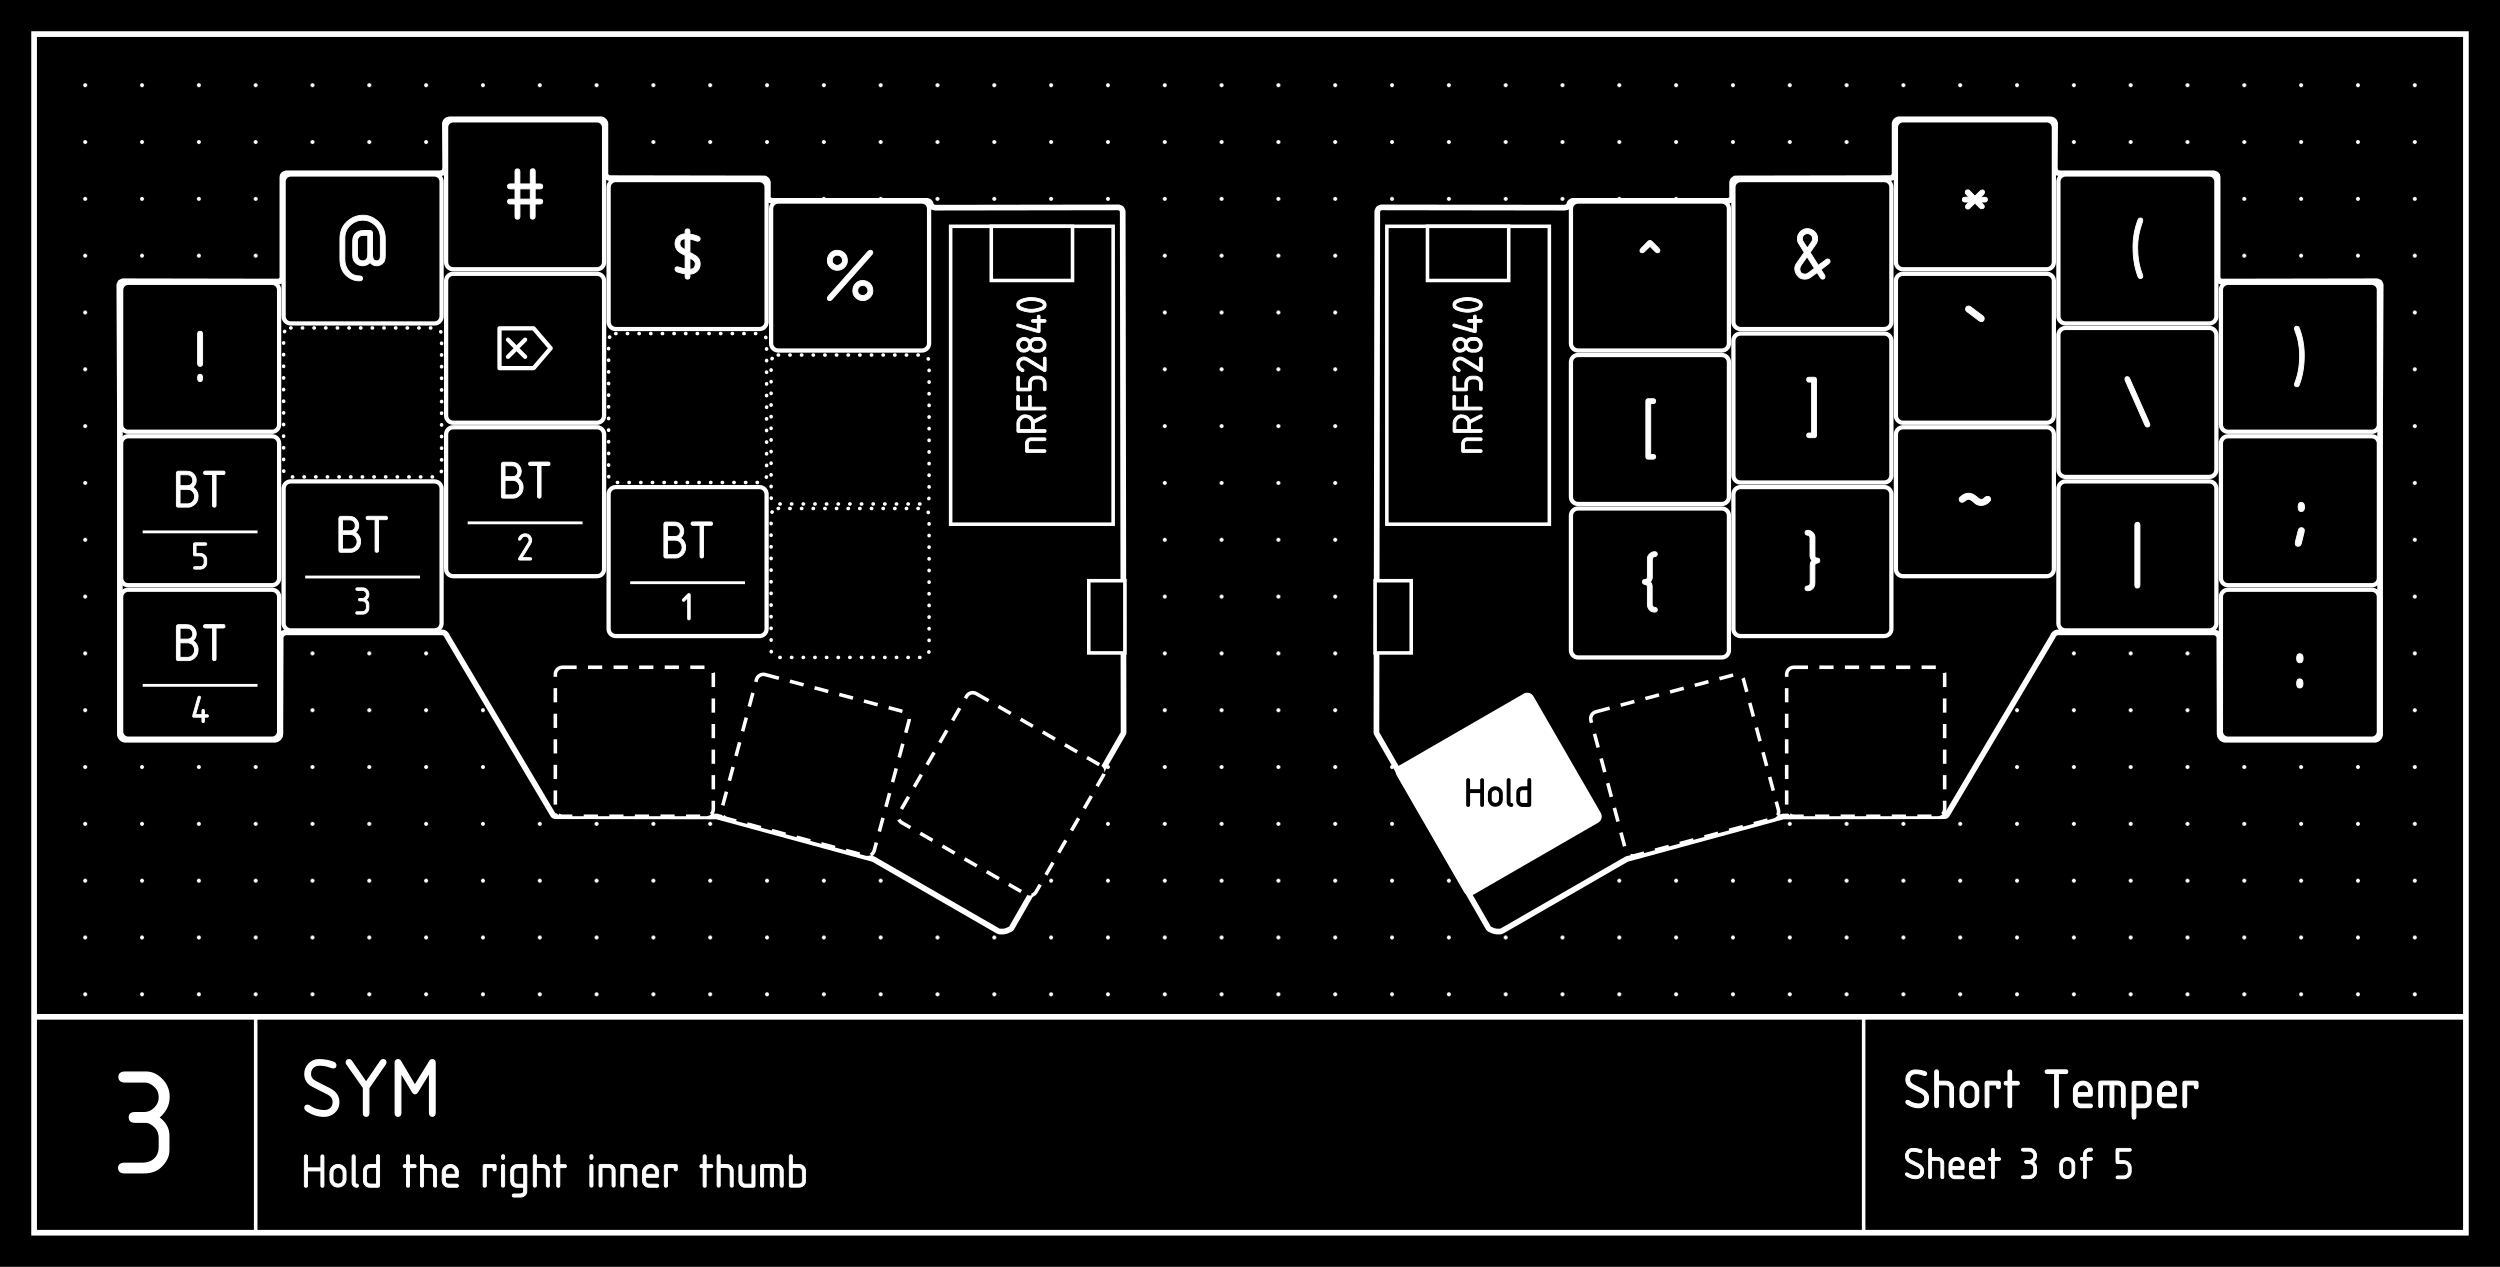
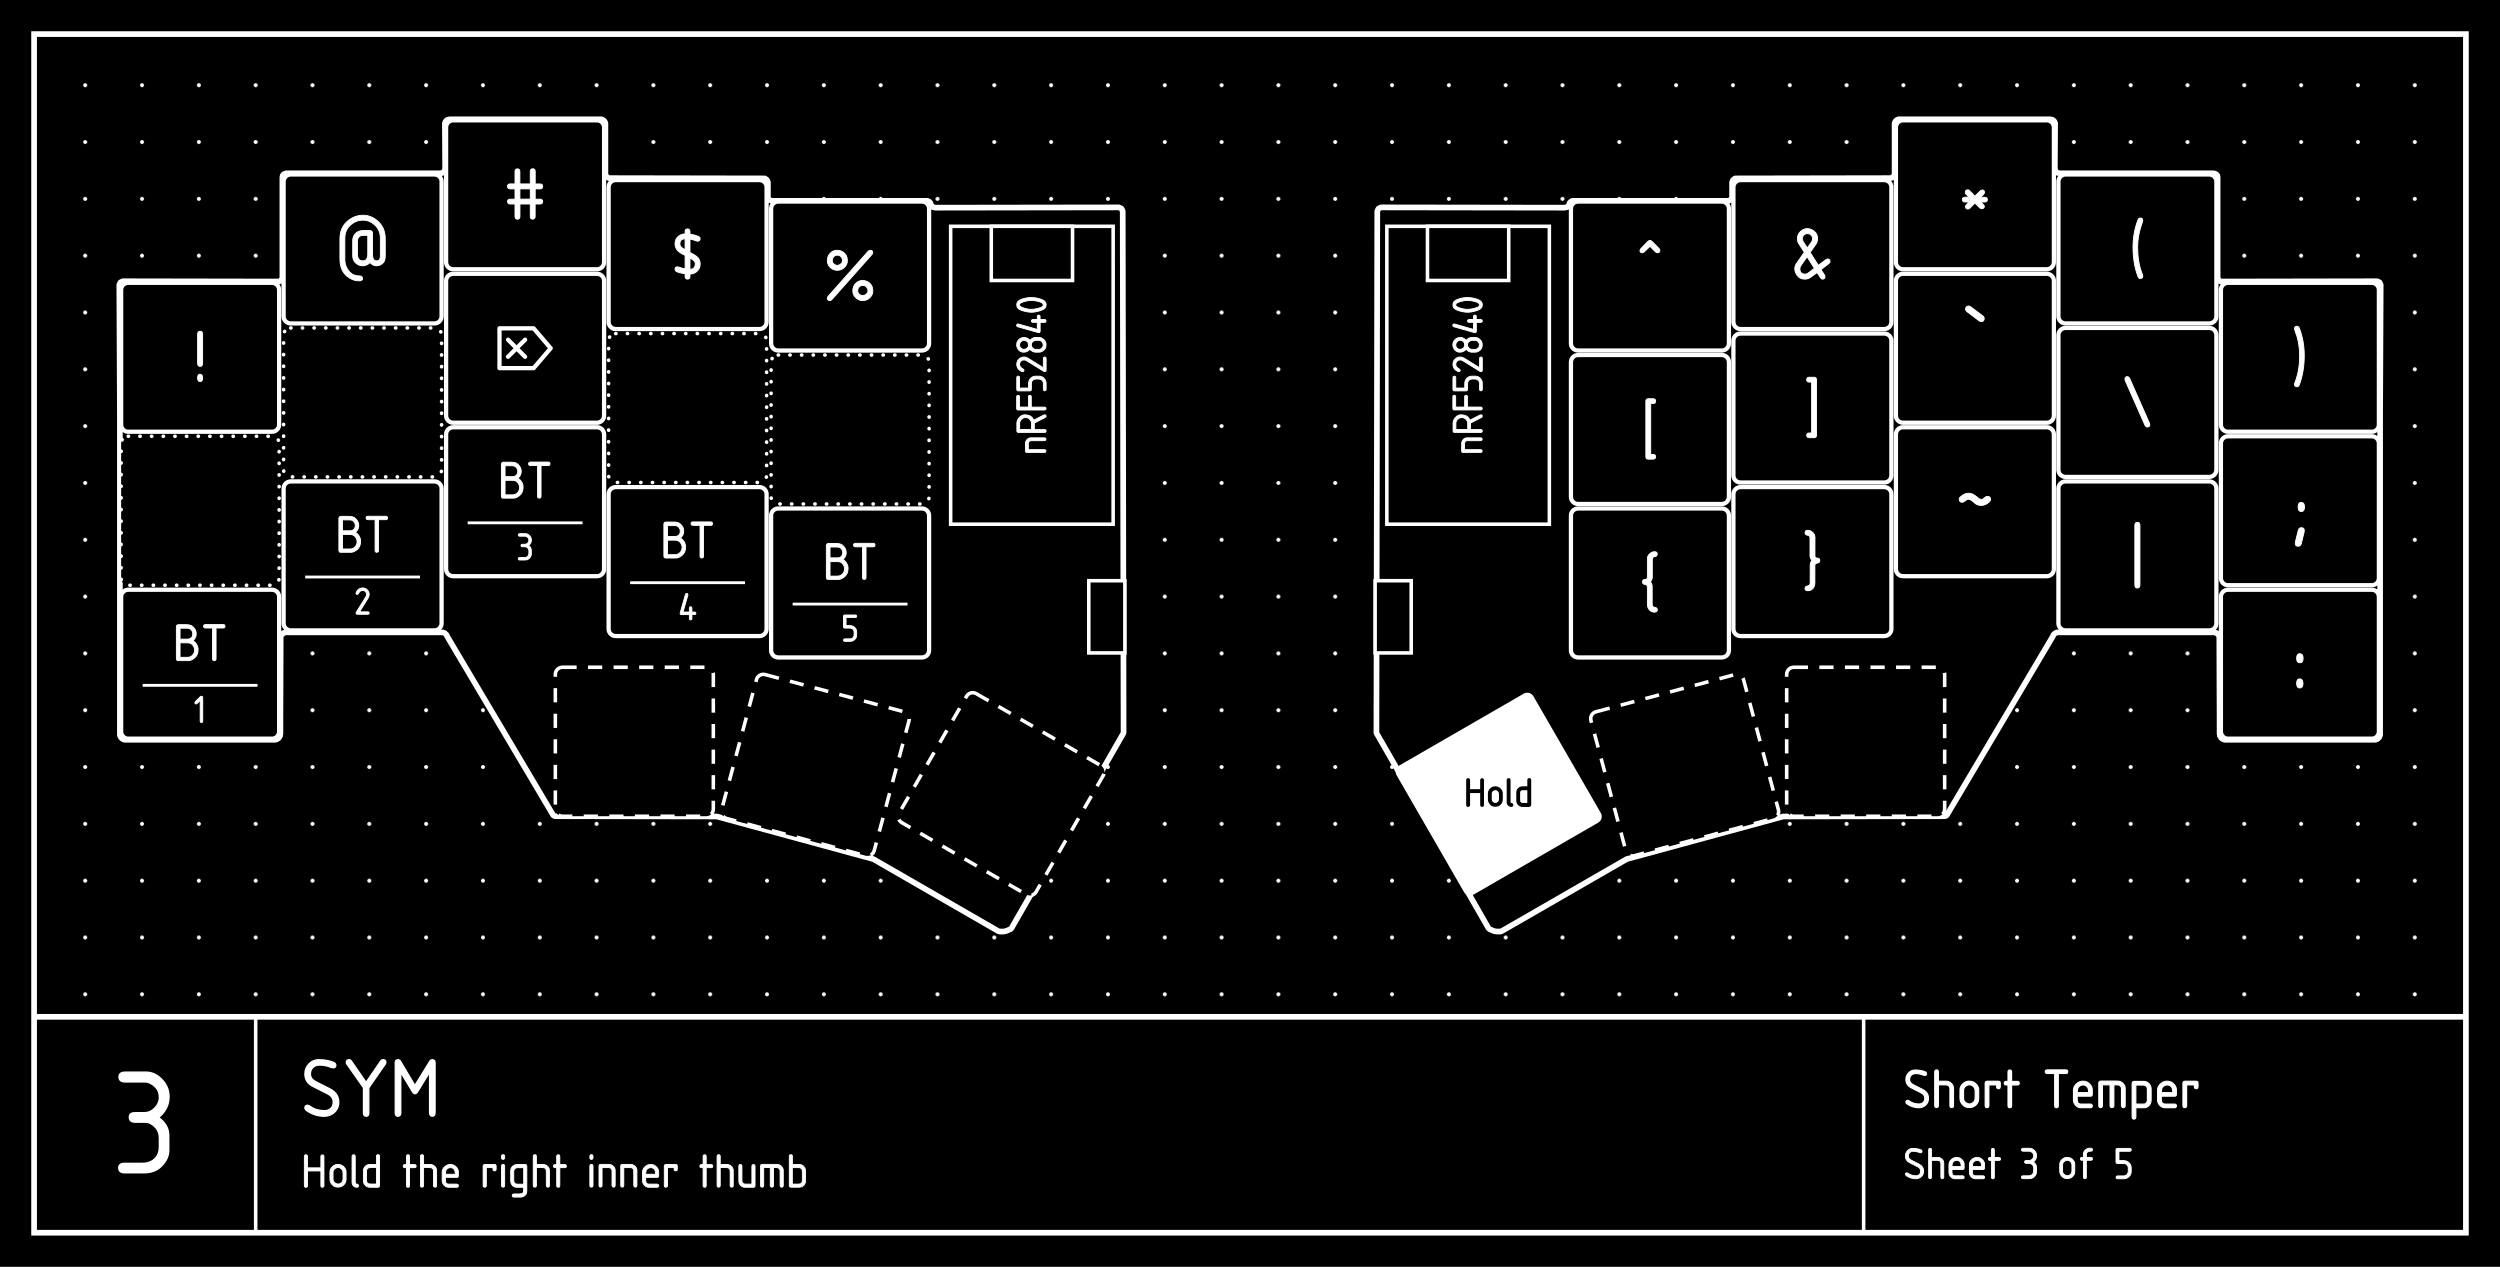
<svg xmlns="http://www.w3.org/2000/svg" viewBox="0 0 880 445.92" width="880" role="img">
  <defs>
    <pattern id="grid" width="20" height="20" patternUnits="userSpaceOnUse">
      <circle cx="10" cy="10" r="0.7" fill="#ffffff" />
    </pattern>
    <pattern id="hatch" width="7" height="7" patternUnits="userSpaceOnUse" patternTransform="rotate(45)">
      <rect width="2" height="7" fill="#ffffff" />
    </pattern>
    <path id="g0" d="M130 988Q130 1063 203 1063Q203 1063 588 1063Q709 1063 807 966Q881 893 881 774Q881 774 881 103Q881 7 811 7Q735 7 735 105Q735 105 735 762Q735 835 696 870Q649 914 593 914Q593 914 271 914V92Q271 8 201 8Q130 8 130 91Q130 91 130 988Z" />
    <path id="g1" d="M297 751Q297 751 624 751Q728 751 832 850Q913 927 913 1067Q913 1173 825 1264Q732 1361 623 1361H297ZM228 1504H623Q806 1504 956 1340Q1055 1232 1055 1093Q1055 959 1005 841Q950 712 778 640L1039 127Q1054 96 1054 76Q1054 0 980 0Q941 0 913 57L633 604H294V79Q294 0 221 0Q150 0 150 80V1427Q150 1504 228 1504Z" />
    <path id="g2" d="M298 763V86Q298 4 223 4Q150 4 150 87Q150 87 150 1445Q150 1515 228 1515Q228 1515 824 1515Q903 1515 903.0 1443.0Q903 1371 825 1371H299V909H825Q903 909 903.0 836.0Q903 763 824 763Z" />
    <path id="g3" d="M130 1434Q130 1510 217 1510Q217 1510 805 1510Q888 1510 888.0 1438.0Q888 1366 809 1366H277V903H499Q692 903 809 759Q887 663 887 529V368Q887 208 778 107Q663 0 524 0H212Q135 0 135 70Q135 141 219 141H497Q623 141 690 227Q740 291 740 378V529Q740 619 681 685Q615 759 479 759H203Q130 759 130 844Z" />
    <path id="g4" d="M178 1139Q100 1139 100 1209Q100 1231 118 1267Q181 1391 263 1444Q365 1510 478 1510Q668 1510 776 1365Q855 1259 855 1137Q855 1030 789 923L304 140H778Q853 140 853 65Q853 0 771 0H190Q101 0 101 64Q101 92 114 113L652 980Q707 1069 707 1137Q707 1223 652 1287Q585 1365 473 1365Q334 1365 248 1201Q215 1139 178 1139Z" />
    <path id="g5" d="M525 760Q436 760 368 696Q294 626 294 536V354Q294 280 381 198Q433 149 526 149Q607 149 687 214Q758 272 758 378V527Q758 612 686 694Q628 760 525 760ZM368 1307Q295 1231 295 1146Q295 1066 346 992Q404 908 523 908Q638 908 700 978Q761 1050 761 1139Q761 1231 682 1303Q612 1366 521 1366Q425 1366 368 1307ZM301 835Q150 952 150 1160Q150 1326 285 1428Q400 1515 530 1515Q638 1515 716 1467Q904 1351 904 1139Q904 941 753 832Q906 710 906 533V362Q906 217 777 96Q679 4 533 4Q367 4 281 89Q150 218 150 356V541Q150 704 301 835Z" />
    <path id="g6" d="M402 1459Q418 1515 476 1515Q545 1515 545 1446Q545 1429 538 1406L265 454H630V672Q630 756 703 756Q774 756 774 666V453Q774 453 928 453Q1001 453 1001 374Q1001 310 925 310H774V84Q774 3 700 3Q630 3 630 81V307H171Q100 307 100 374Q100 396 114 446Q114 446 402 1459Z" />
    <path id="g7" d="M477 1366Q409 1366 379 1306Q301 1152 265 953Q248 860 248 764Q248 694 257 625Q286 399 356 241Q398 146 476 146Q551 146 596 232Q662 359 695 581Q709 676 709.0 765.0Q709 854 695 937Q659 1148 577 1308Q547 1366 477 1366ZM482 1510Q619 1510 691 1404Q802 1241 845 945Q858 856 858 765Q858 669 844 574Q801 280 695 114Q622 0 479 0Q338 0 263 118Q171 262 116 569Q100 658 100 751Q100 848 117 946Q170 1251 255 1387Q331 1510 482 1510Z" />
    <path id="g8" d="M221 228Q300 228 300 113Q300 7 225.0 7.0Q150 7 150.0 117.5Q150 228 221 228ZM150 558V1427Q150 1519 225.0 1519.0Q300 1519 300 1426V558Q300 463 225.0 463.0Q150 463 150 558Z" />
    <path id="g9" d="M985 1145Q985 1145 852 1145Q675 1145 675 954Q675 954 675 588Q675 380 835 380Q985 380 985 582Q985 582 985 1145ZM718 -220Q536 -220 368 -85Q150 90 150 440Q150 440 150 1044Q150 1392 402 1591Q602 1749 846 1749Q1073 1749 1268 1587Q1510 1386 1510 1039Q1510 1039 1510 538Q1510 393 1456 332Q1368 232 1249 232Q1142 232 1052 328Q957 232 826 232Q754 232 680 274Q533 358 533 547V975Q533 1120 621.5 1206.0Q710 1292 869 1292H1038Q1128 1292 1128 1206V569Q1128 380 1247 380Q1363 380 1363 522V1071Q1363 1306 1188 1464Q1035 1602 844 1602Q638 1602 478 1466Q297 1312 297 1061V426Q297 194 453 35Q559 -73 742 -73Q828 -73 828 -152Q828 -220 718 -220Z" />
    <path id="g10" d="M783 607V914H472V607ZM325 1437Q325 1515 398.0 1515.0Q471 1515 471 1434V1063H783V1440Q783 1518 861 1518Q931 1518 931 1436V1062H1082Q1156 1062 1156 989Q1156 914 1081 914H931V605H1078Q1155 605 1155 534Q1155 460 1081 460H929V89Q929 6 851 6Q783 6 783 90V460H473V89Q473 4 398 4Q325 4 325 90V460H181Q101 460 101 537Q101 604 182 604H325V914H184Q100 914 100 991Q100 1064 185 1064H325Z" />
    <path id="g11" d="M707 462Q707 561 548 628V297Q707 297 707 462ZM402 884Q402 884 402 1209Q245 1209 245 1054Q245 957 402 884ZM100 1063Q100 1184 175 1260Q270 1357 402 1357V1431Q402 1507 476 1507Q548 1507 548 1421V1349Q680 1332 795 1284Q853 1260 853 1210Q853 1152 788 1138Q769 1134 732 1149Q610 1198 548 1198V798Q616 768 718 702Q854 614 854 452Q854 332 775 250Q680 151 548 151V81Q548 0 476 0Q402 0 402 80V162Q202 190 135 233Q100 255 100 298Q100 369 172 369Q191 369 222 358Q326 321 402 309V715Q238 787 175 860Q100 947 100 1063Z" />
    <path id="g12" d="M1280 402Q1239 456 1159 456Q1094 456 1045 398Q1011 358 1011 297Q1011 232 1058 192Q1107 150 1162 150Q1218 150 1279 203Q1318 237 1318 302Q1318 352 1280 402ZM1393 499Q1464 420 1464 289Q1464 174 1375 88Q1284 0 1161 0Q1062 0 978 65Q864 153 864 291Q864 442 967 531Q1050 603 1155 603Q1299 603 1393 499ZM1321 1477Q1352 1510 1388 1510Q1462 1510 1462 1432Q1462 1412 1432 1378L235 31Q208 0 171 0Q100 0 100 75Q100 103 126 132ZM516 1309Q475 1363 395 1363Q330 1363 281 1305Q247 1265 247 1204Q247 1139 294 1099Q343 1057 398 1057Q454 1057 515 1110Q554 1144 554 1209Q554 1259 516 1309ZM629 1406Q700 1327 700 1196Q700 1079 611 995Q520 909 397 909Q298 909 214 972Q100 1057 100 1198Q100 1349 203 1438Q286 1510 391 1510Q535 1510 629 1406Z" />
    <path id="g13" d="M557 1471Q557 1471 402 1629L244 1476Q202 1435 173 1435Q100 1435 100 1500Q100 1531 134 1566L332 1770Q368 1807 402 1807Q430 1807 467 1770L662 1574Q698 1538 698 1502Q698 1435 622 1435Q591 1435 557 1471Z" />
    <path id="g14" d="M689 324Q547 547 469 670L290 415Q253 361 253 305Q253 150 415 150Q461 150 516 192ZM475 934 607 1122Q636 1163 636 1219Q636 1272 589 1320Q544 1366 481 1366Q415 1366 371 1320Q325 1272 325 1217Q325 1169 357 1118ZM475 1515Q606 1515 705 1416Q783 1338 783 1224Q783 1120 745 1064L561 801L806 414L1037 585Q1063 604 1086 604Q1158 604 1158 527Q1158 494 1114 460L887 286L994 119Q1007 97 1007 73Q1007 0 934 0Q898 0 876 35L770 197L574 54Q503 0 401 0Q281 0 213 67Q100 178 100 318Q100 403 168 493L385 804L209 1082Q180 1129 180 1222Q180 1357 295 1450Q375 1515 475 1515Z" />
    <path id="g15" d="M648 661Q648 661 774 661Q850 661 850 593Q850 521 770 521Q770 521 650 521L732 438Q758 412 758 389Q758 319 673 319Q647 319 616 350L476 489L315 328Q295 309 268 309Q194 309 194 382Q194 410 214 432L299 521H175Q100 521 100 594Q100 664 180 664H300L203 762Q186 779 186 806Q186 886 264 886Q291 886 310 866L476 695L625 844Q663 882 698 882Q763 882 763 804Q763 776 723 736Z" />
    <path id="g16" d="M282 1618Q301 1666 356 1666Q421 1666 421 1594Q421 1569 405 1526Q268 1155 268 788Q268 339 404 -9Q422 -55 422 -85Q422 -149 342 -149Q301 -149 278 -89Q130 301 130 791Q130 1231 282 1618Z" />
    <path id="g17" d="M240 1620Q392 1233 392 793Q392 303 244 -87Q221 -147 180 -147Q100 -147 100 -83Q100 -53 118 -7Q254 341 254 790Q254 1181 117 1528Q100 1571 100 1596Q100 1668 166 1668Q221 1668 240 1620Z" />
-     <path id="g18" d="M1062 460Q1062 240 922.5 120.0Q783 0 659 0H220Q150 0 150 91V1416Q150 1510 243 1510H555Q745 1510 832 1434Q984 1301 984 1132Q984 948 844 838Q937 784 999.5 683.0Q1062 582 1062 460ZM304 748V139H616Q752 139 834.0 233.0Q916 327 916 441Q916 555 839 652Q763 748 619 748ZM304 1361V904H609Q724 904 781.5 966.5Q839 1029 839 1122Q839 1216 778.0 1288.5Q717 1361 605 1361Z" />
-     <path id="g19" d="M100 1446Q100 1515 188 1515H929Q1001 1515 1001 1443Q1001 1370 931 1370H624V79Q624 0 551 0Q478 0 478 77V1370H186Q100 1370 100 1446Z" />
-     <path id="g20" d="M150 1584Q150 1661 224 1661Q224 1661 367 1661Q444 1661 444 1589Q444 1515 369 1515H296V-12H368Q444 -12 444 -80Q444 -153 363 -153H220Q150 -153 150 -80Q150 -80 150 1584Z" />
-     <path id="g21" d="M394 1584Q394 1584 394 -80Q394 -153 324 -153H181Q100 -153 100 -80Q100 -12 176 -12H248V1515H175Q100 1515 100 1589Q100 1661 177 1661H320Q394 1661 394 1584Z" />
-     <path id="g22" d="M229 1727Q229 1727 510 1516Q546 1490 546 1453Q546 1378 478 1378Q452 1378 423 1398Q423 1398 138 1613Q100 1641 100 1673Q100 1752 176 1752Q197 1752 229 1727Z" />
-     <path id="g23" d="M846 67Q846 0 768 0Q724 0 697 62L110 1391Q100 1416 100 1442Q100 1510 172 1510Q218 1510 246 1447L828 130Q846 89 846 67Z" />
-     <path id="g24" d="M222 263Q239 330 292 330Q367 330 367 265Q367 241 361 217L296 -46Q278 -116 222 -116Q150 -116 150 -48Q150 -26 160 15ZM219 827Q219 937 290 937Q372 937 372 825Q372 719 294 719Q219 719 219 827Z" />
-     <path id="g25" d="M197 1515Q197 1515 510 1515Q646 1515 754 1398Q854 1290 854 1145Q854 963 698 834Q850 724 850 563Q850 563 850 343Q850 214 739 103Q641 5 483 5Q483 5 185 5Q100 5 100 79Q100 146 190 146Q190 146 454 146Q575 146 645 218Q710 285 710 393V523Q710 625 650 688Q577 765 494 765H342Q259 765 259 840Q259 906 343 906H478Q572 906 639 974Q710 1046 710 1138Q710 1232 653 1290Q575 1369 493 1369H197Q104 1369 104 1444Q104 1515 197 1515Z" />
-     <path id="g26" d="M354 1478Q388 1510 425 1510Q500 1510 500 1427V90Q500 5 428 5Q354 5 354 91Q354 91 354 1270L180 1096Q153 1069 126 1069Q50 1069 50 1136Q50 1170 79 1199Z" />
+     <path id="g18" d="M150 1584Q150 1661 224 1661Q224 1661 367 1661Q444 1661 444 1589Q444 1515 369 1515H296V-12H368Q444 -12 444 -80Q444 -153 363 -153H220Q150 -153 150 -80Q150 -80 150 1584Z" />
+     <path id="g19" d="M394 1584Q394 1584 394 -80Q394 -153 324 -153H181Q100 -153 100 -80Q100 -12 176 -12H248V1515H175Q100 1515 100 1589Q100 1661 177 1661H320Q394 1661 394 1584Z" />
+     <path id="g20" d="M229 1727Q229 1727 510 1516Q546 1490 546 1453Q546 1378 478 1378Q452 1378 423 1398Q423 1398 138 1613Q100 1641 100 1673Q100 1752 176 1752Q197 1752 229 1727Z" />
+     <path id="g21" d="M846 67Q846 0 768 0Q724 0 697 62L110 1391Q100 1416 100 1442Q100 1510 172 1510Q218 1510 246 1447L828 130Q846 89 846 67Z" />
+     <path id="g22" d="M222 263Q239 330 292 330Q367 330 367 265Q367 241 361 217L296 -46Q278 -116 222 -116Q150 -116 150 -48Q150 -26 160 15ZM219 827Q219 937 290 937Q372 937 372 825Q372 719 294 719Q219 719 219 827Z" />
+     <path id="g23" d="M1062 460Q1062 240 922.5 120.0Q783 0 659 0H220Q150 0 150 91V1416Q150 1510 243 1510H555Q745 1510 832 1434Q984 1301 984 1132Q984 948 844 838Q937 784 999.5 683.0Q1062 582 1062 460ZM304 748V139H616Q752 139 834.0 233.0Q916 327 916 441Q916 555 839 652Q763 748 619 748ZM304 1361V904H609Q724 904 781.5 966.5Q839 1029 839 1122Q839 1216 778.0 1288.5Q717 1361 605 1361Z" />
+     <path id="g24" d="M100 1446Q100 1515 188 1515H929Q1001 1515 1001 1443Q1001 1370 931 1370H624V79Q624 0 551 0Q478 0 478 77V1370H186Q100 1370 100 1446Z" />
+     <path id="g25" d="M354 1478Q388 1510 425 1510Q500 1510 500 1427V90Q500 5 428 5Q354 5 354 91Q354 91 354 1270L180 1096Q153 1069 126 1069Q50 1069 50 1136Q50 1170 79 1199Z" />
+     <path id="g26" d="M197 1515Q197 1515 510 1515Q646 1515 754 1398Q854 1290 854 1145Q854 963 698 834Q850 724 850 563Q850 563 850 343Q850 214 739 103Q641 5 483 5Q483 5 185 5Q100 5 100 79Q100 146 190 146Q190 146 454 146Q575 146 645 218Q710 285 710 393V523Q710 625 650 688Q577 765 494 765H342Q259 765 259 840Q259 906 343 906H478Q572 906 639 974Q710 1046 710 1138Q710 1232 653 1290Q575 1369 493 1369H197Q104 1369 104 1444Q104 1515 197 1515Z" />
    <path id="g27" d="M542 1606Q542 1538 472 1529Q394 1518 394 1445V914Q394 842 335 767Q390 716 390 626Q390 626 390 98Q390 14 471 4Q544 -5 544 -71Q544 -138 461 -138Q365 -138 304 -68Q247 -3 247 100Q247 100 247 619Q247 684 166 695Q100 704 100 768Q100 840 169 840Q247 840 247 912V1469Q247 1550 317 1614Q384 1675 463.0 1675.0Q542 1675 542 1606Z" />
    <path id="g28" d="M181 1675Q261 1675 328 1614Q398 1550 398 1469V912Q398 840 476 840Q544 840 544 768Q544 704 478 695Q396 684 396 619V100Q396 -3 340 -68Q280 -138 184 -138Q100 -138 100 -71Q100 -5 173 4Q255 14 255 98V626Q255 716 309 767Q250 842 250 914V1445Q250 1519 172 1529Q102 1538 102 1606Q102 1675 181 1675Z" />
    <path id="g29" d="M702 826Q736 865 785 865Q854 865 854 790Q854 765 817 730Q732 649 625 649Q533 649 468 710Q374 798 322 798Q291 798 246.0 761.0Q201 724 171 724Q100 724 100 806Q100 828 134 858Q228 942 324 942Q423 942 519 856Q589 793 625 793Q673 793 702 826Z" />
    <path id="g30" d="M220 -228Q150 -228 150 -130V1654Q150 1746 227 1746Q302 1746 302 1653V-133Q302 -228 220 -228Z" />
    <path id="g31" d="M150 275Q150 385 220 385Q302 385 302 273Q302 167 224 167Q150 167 150 275ZM150 879Q150 989 223 989Q305 989 305 877Q305 772 227 772Q150 772 150 879Z" />
    <path id="g32" d="M918 760H297V77Q297 0 223.5 0.0Q150 0 150 76V1425Q150 1510 223.5 1510.0Q297 1510 297 1425V904H918V1431Q918 1506 989.0 1506.0Q1060 1506 1060 1432V80Q1060 0 989.0 0.0Q918 0 918 78Z" />
    <path id="g33" d="M353 862Q273 803 273 679V372Q273 259 383 190Q447 150 511.0 150.0Q575 150 640 194Q738 260 738 403V658Q738 785 663 853Q591 919 511.0 919.0Q431 919 353 862ZM493 1063Q661 1063 767 958Q879 847 879 722V374Q879 206 758 100Q653 8 504 8Q345 8 251 104Q130 227 130 379V706Q130 867 269 980Q371 1063 493 1063Z" />
    <path id="g34" d="M150 1432Q150 1511 230 1511Q297 1511 297 1429Q297 1429 297 259Q297 148 365 148Q448 148 448 73Q448 0 370 0Q279 0 211 71Q150 135 150 235Q150 235 150 1432Z" />
    <path id="g35" d="M445 916Q272 916 272 724Q272 724 272 330Q272 151 456 151Q456 151 735 151Q735 151 735 916Q735 916 445 916ZM735 1438Q735 1515 808.0 1515.0Q881 1515 881 1433V94Q881 0 786 0H439Q309 0 228 81Q130 179 130 297V774Q130 871 199 955Q286 1061 444 1061H735Z" />
    <path id="g36" d="M100 1131Q100 1287 208.0 1398.5Q316 1510 469 1510Q681 1510 854 1445Q926 1418 926 1362Q926 1293 857 1293Q828 1293 766 1317Q637 1367 491 1367Q359 1367 290 1273Q248 1216 248 1123Q248 996 403 917L768 732Q1005 610 1005 378Q1005 204 881 97Q769 0 612 0Q374 0 156 143Q100 180 100 225Q100 294 174 294Q201 294 246 262Q404 149 625 149Q690 149 742 176Q857 236 857 383Q857 522 706 598L313 797Q100 905 100 1131Z" />
    <path id="g37" d="M702 85Q702 0 632 0Q559 0 559 87V761L116 1392Q100 1415 100 1438Q100 1511 179 1511Q214 1511 243 1466L629 906L1019 1475Q1045 1511 1082 1511Q1158 1511 1158 1442Q1158 1415 1139 1388L702 757Z" />
    <path id="g38" d="M1074 1472Q1098 1510 1138 1510Q1214 1510 1214 1430V99Q1214 0 1140.0 0.0Q1066 0 1066 99V1172L754 664Q716 601 678.0 601.0Q640 601 604 662L298 1170V94Q298 0 221 0Q150 0 150 92V1431Q150 1510 226 1510Q265 1510 288 1475L674 824Z" />
    <path id="g39" d="M210 1435Q210 1511 285 1511Q354 1511 354 1431Q354 1431 354 1054Q354 1054 583 1054Q661 1054 661 976Q661 912 581 912H354V77Q354 0 282.0 0.0Q210 0 210 84V912H134Q60 912 60 982Q60 1054 133 1054H210Z" />
    <path id="g40" d="M150 1426Q150 1515 225 1515Q296 1515 296 1430V1060H606Q725 1060 823 967Q901 893 901 761V84Q901 6 835 6Q758 6 758 86V744Q758 916 582 916H296V87Q296 6 220 6Q150 6 150 92Z" />
    <path id="g41" d="M280 604H739Q739 760 689 828Q626 914 515 914Q409 914 330 826Q280 770 280 604ZM130 698Q130 856 261 966Q375 1062 512 1062Q675 1062 789 937Q882 835 882 724V534Q882 462 815 462H278V330Q278 146 434 146H797Q885 146 885 72Q885 0 798 0H430Q309 0 217 97Q130 189 130 316Q130 316 130 698Z" />
    <path id="g42" d="M130 979Q130 1061 215 1061Q215 1061 650 1061Q734 1061 734 992Q734 992 734 845Q734 762 668 762Q588 762 588 840Q588 840 588 914H278V82Q278 3 201 3Q130 3 130 85Q130 85 130 979Z" />
    <path id="g43" d="M297 980V88Q297 5 225 5Q150 5 150 86V979Q150 1061 224 1061Q297 1061 297 980ZM153 1445Q153 1515 222 1515Q296 1515 296 1440V1375Q296 1297 220 1297Q153 1297 153 1370Z" />
    <path id="g44" d="M445 911Q375 911 324 867Q272 822 272 743V326Q272 236 316 189Q357 145 438 145H734V911ZM433 1057Q433 1057 804 1057Q879 1057 879 975Q879 975 879 -181Q879 -295 794 -376Q710 -456 594 -456Q594 -456 281 -456Q203 -456 203 -385Q203 -311 285 -311Q285 -311 537 -311Q731 -311 731 -169V0Q731 0 407 0Q285 0 207 91Q130 181 130 306Q130 306 130 764Q130 887 214 969Q304 1057 433 1057Z" />
    <path id="g45" d="M130 971Q130 1058 202 1058Q273 1058 273 969Q273 969 273 305Q273 236 317 193Q364 147 424 147H737V975Q737 1054 812 1054Q882 1054 882 973V82Q882 0 807 0H414Q294 0 206 94Q130 175 130 302Q130 302 130 971Z" />
    <path id="g46" d="M130 991Q130 1026 156 1050Q172 1065 213 1065Q213 1065 869 1065Q999 1065 1084 987Q1185 895 1185 776Q1185 776 1185 92Q1185 4 1115 4Q1038 4 1038 95Q1038 95 1038 761Q1038 830 996 870Q947 917 874 917H732V94Q732 7 661 7Q581 7 581 87V917H274V82Q274 6 202.0 6.0Q130 6 130 77Z" />
    <path id="g47" d="M585 148Q757 148 757 318Q757 318 757 747Q757 824 711.5 869.5Q666 915 593 915H291V148ZM240 4Q150 4 150 72V1441Q150 1515 219 1515Q293 1515 293 1441V1058H623Q750 1058 843 944Q900 874 900 780V278Q900 161 813.5 82.5Q727 4 599 4Z" />
    <path id="g48" d="M618 144Q684 144 730 205Q760 245 760 306V744Q760 816 718 861Q674 908 607 908H297V144ZM150 969Q150 1054 235 1054Q235 1054 622 1054Q737 1054 829 955Q909 869 909 749Q909 749 909 327Q909 185 838 103Q749 0 625 0H297V-365Q297 -456 219 -456Q150 -456 150 -361Q150 -361 150 969Z" />
    <path id="g49" d="M672 1518Q748 1518 748 1445Q748 1370 666 1370H622Q554 1370 503 1329Q446 1283 446 1207V1062H665Q749 1062 749 988Q749 918 664 918H445V80Q445 4 368 4Q300 4 300 87V918H219Q150 918 150 991Q150 1062 223 1062H300V1214Q300 1339 383 1419Q486 1518 599 1518Z" />
  </defs>
  <rect width="880" height="445.92" fill="#000000" />
  <rect x="12" y="12" width="856" height="345.92" fill="url(#grid)" />
  <path d="M393.6 73.0L329.2 73.1L328.9 73.0L328.8 73.0L328.6 73.0L328.4 72.9L328.2 72.8L328.1 72.6L327.9 72.5L327.8 72.3L327.7 72.1L327.6 71.9L327.6 71.7L327.5 71.5L327.4 71.3L327.2 71.2L327.1 71.0L326.9 70.9L326.7 70.8L326.5 70.7L326.3 70.7L326.1 70.7L271.8 70.7L271.6 70.7L271.4 70.6L271.1 70.5L270.9 70.4L270.7 70.2L270.6 70.1L270.4 69.8L270.3 69.6L270.3 69.4L270.3 69.1L270.3 64.3L270.3 64.1L270.2 63.9L270.1 63.6L270.0 63.4L269.8 63.2L269.6 63.1L269.4 62.9L269.2 62.8L268.9 62.8L268.7 62.8L214.7 62.7L214.5 62.7L214.2 62.6L214.0 62.5L213.8 62.4L213.6 62.2L213.4 62.1L213.3 61.8L213.2 61.6L213.1 61.4L213.1 61.1L213.1 43.6L213.1 43.3L213.0 43.1L212.9 42.9L212.8 42.7L212.6 42.5L212.4 42.3L212.2 42.2L212.0 42.1L211.8 42.0L211.5 42.0L158.2 42.0L158.0 42.1L157.7 42.1L157.5 42.2L157.3 42.3L157.1 42.5L156.9 42.7L156.8 42.9L156.7 43.1L156.6 43.4L156.6 43.6L156.7 59.4L156.6 59.6L156.6 59.9L156.5 60.1L156.4 60.3L156.2 60.5L156.0 60.7L155.8 60.8L155.6 60.9L155.3 60.9L155.1 61.0L101.0 61.0L100.7 61.0L100.5 61.1L100.2 61.2L100.0 61.3L99.8 61.4L99.7 61.6L99.5 61.8L99.5 62.1L99.4 62.3L99.4 62.6L99.4 97.5L99.4 97.8L99.3 98.1L99.2 98.3L99.1 98.5L98.9 98.7L98.7 98.8L98.5 99.0L98.3 99.1L98.0 99.1L97.8 99.1L43.5 99.0L43.2 99.0L43.0 99.1L42.8 99.2L42.6 99.3L42.4 99.4L42.3 99.6L42.2 99.8L42.1 100.0L42.0 100.2L42.0 100.5L42.2 145.8L42.2 200.1L42.2 254.0L42.2 258.3L42.2 258.7L42.3 259.0L42.4 259.3L42.6 259.6L42.8 259.8L43.0 260.0L43.3 260.2L43.6 260.3L43.9 260.4L44.3 260.4L96.6 260.4L96.9 260.4L97.2 260.3L97.5 260.2L97.8 260.0L98.1 259.8L98.2 259.6L98.4 259.3L98.6 259.0L98.6 258.7L98.7 258.3L98.7 254.0L98.8 224.5L98.8 224.2L98.9 223.9L99.0 223.6L99.2 223.4L99.4 223.2L99.6 222.9L99.9 222.8L100.2 222.7L100.5 222.6L100.8 222.6L155.3 222.6L155.6 222.6L155.9 222.6L156.1 222.7L156.4 222.8L156.6 222.9L156.8 223.1L157.0 223.3L157.2 223.5L157.3 223.7L157.4 224.0L194.7 286.9L194.8 287.0L194.9 287.1L195.0 287.1L195.1 287.2L195.2 287.2L195.4 287.3L195.5 287.3L195.6 287.3L195.7 287.3L195.8 287.3L252.3 287.4L307.4 302.4L351.3 327.7L351.8 327.9L352.3 327.9L352.7 327.9L353.3 327.9L353.7 327.8L354.2 327.7L354.7 327.5L355.1 327.3L355.6 327.1L356.0 326.8L395.5 258.0L395.2 74.6L395.2 74.4L395.1 74.1L395.0 73.9L394.9 73.7L394.8 73.5L394.6 73.3L394.3 73.2L394.1 73.1L393.9 73.0L393.6 73.0ZM486.4 73.0L550.8 73.1L551.1 73.0L551.2 73.0L551.4 73.0L551.6 72.9L551.8 72.8L551.9 72.6L552.1 72.5L552.2 72.3L552.3 72.1L552.4 71.9L552.4 71.7L552.5 71.5L552.6 71.3L552.8 71.2L552.9 71.0L553.1 70.9L553.3 70.8L553.5 70.7L553.7 70.7L553.9 70.7L608.2 70.7L608.4 70.7L608.6 70.6L608.9 70.5L609.1 70.4L609.3 70.2L609.4 70.1L609.6 69.8L609.7 69.6L609.7 69.4L609.7 69.1L609.7 64.3L609.7 64.1L609.8 63.9L609.9 63.6L610.0 63.4L610.2 63.2L610.4 63.1L610.6 62.9L610.8 62.8L611.1 62.8L611.3 62.8L665.3 62.7L665.5 62.7L665.8 62.6L666.0 62.5L666.2 62.4L666.4 62.2L666.6 62.1L666.7 61.8L666.8 61.6L666.9 61.4L666.9 61.1L666.9 43.6L666.9 43.3L667.0 43.1L667.1 42.9L667.2 42.7L667.4 42.5L667.6 42.3L667.8 42.2L668.0 42.1L668.2 42.0L668.5 42.0L721.8 42.0L722.0 42.1L722.3 42.1L722.5 42.2L722.7 42.3L722.9 42.5L723.1 42.7L723.2 42.9L723.3 43.1L723.4 43.4L723.4 43.6L723.3 59.4L723.4 59.6L723.4 59.9L723.5 60.1L723.6 60.3L723.8 60.5L724.0 60.7L724.2 60.8L724.4 60.9L724.7 60.9L724.9 61.0L779.0 61.0L779.3 61.0L779.5 61.1L779.8 61.2L780.0 61.3L780.2 61.4L780.3 61.6L780.5 61.8L780.5 62.1L780.6 62.3L780.6 62.6L780.6 97.5L780.6 97.8L780.7 98.1L780.8 98.3L780.9 98.5L781.1 98.7L781.3 98.8L781.5 99.0L781.7 99.1L782.0 99.1L782.2 99.1L836.5 99.0L836.8 99.0L837.0 99.1L837.2 99.2L837.4 99.3L837.6 99.4L837.7 99.6L837.8 99.8L837.9 100.0L838.0 100.2L838.0 100.5L837.8 145.8L837.8 200.1L837.8 254.0L837.8 258.3L837.8 258.7L837.7 259.0L837.6 259.3L837.4 259.6L837.2 259.8L837.0 260.0L836.7 260.2L836.4 260.3L836.1 260.4L835.7 260.4L783.4 260.4L783.1 260.4L782.8 260.3L782.5 260.2L782.2 260.0L781.9 259.8L781.8 259.6L781.6 259.3L781.4 259.0L781.4 258.7L781.3 258.3L781.3 254.0L781.2 224.5L781.2 224.2L781.1 223.9L781.0 223.6L780.8 223.4L780.6 223.2L780.4 222.9L780.1 222.8L779.8 222.7L779.5 222.6L779.2 222.6L724.7 222.6L724.4 222.6L724.1 222.6L723.9 222.7L723.6 222.8L723.4 222.9L723.2 223.1L723.0 223.3L722.8 223.5L722.7 223.7L722.6 224.0L685.3 286.9L685.2 287.0L685.1 287.1L685.0 287.1L684.9 287.2L684.8 287.2L684.6 287.3L684.5 287.3L684.4 287.3L684.3 287.3L684.2 287.3L627.7 287.4L572.6 302.4L528.7 327.7L528.2 327.9L527.7 327.9L527.3 327.9L526.7 327.9L526.3 327.8L525.8 327.7L525.3 327.5L524.9 327.3L524.4 327.1L524.0 326.8L484.5 258.0L484.8 74.6L484.8 74.4L484.9 74.1L485.0 73.9L485.1 73.7L485.2 73.5L485.4 73.3L485.7 73.2L485.9 73.1L486.1 73.0L486.4 73.0Z" fill="#000000" stroke="#ffffff" stroke-width="2" stroke-linejoin="round" />
  <rect x="383.25" y="204.41" width="12.71" height="25.42" fill="#000000" stroke="#ffffff" stroke-width="1.25" />
  <rect x="484.04" y="204.41" width="12.71" height="25.42" fill="#000000" stroke="#ffffff" stroke-width="1.25" />
  <rect x="334.63" y="79.66" width="57.20" height="104.86" fill="#000000" stroke="#ffffff" stroke-width="1.25" />
  <g transform="rotate(-90 363.23 132.09)">
    <g fill="#ffffff" stroke="#ffffff" stroke-width="46.8" stroke-linejoin="round">
      <use href="#g0" transform="translate(335.18 137.09) scale(0.00684 -0.00684)" />
      <use href="#g1" transform="translate(342.09 137.09) scale(0.00684 -0.00684)" />
      <use href="#g2" transform="translate(349.98 137.09) scale(0.00684 -0.00684)" />
      <use href="#g3" transform="translate(356.84 137.09) scale(0.00684 -0.00684)" />
      <use href="#g4" transform="translate(363.80 137.09) scale(0.00684 -0.00684)" />
      <use href="#g5" transform="translate(370.33 137.09) scale(0.00684 -0.00684)" />
      <use href="#g6" transform="translate(377.55 137.09) scale(0.00684 -0.00684)" />
      <use href="#g7" transform="translate(384.73 137.09) scale(0.00684 -0.00684)" />
    </g>
  </g>
  <rect x="348.93" y="79.66" width="28.60" height="19.07" fill="#000000" stroke="#ffffff" stroke-width="1.25" />
  <rect x="488.17" y="79.66" width="57.20" height="104.86" fill="#000000" stroke="#ffffff" stroke-width="1.25" />
  <g transform="rotate(-90 516.77 132.09)">
    <g fill="#ffffff" stroke="#ffffff" stroke-width="46.8" stroke-linejoin="round">
      <use href="#g0" transform="translate(488.72 137.09) scale(0.00684 -0.00684)" />
      <use href="#g1" transform="translate(495.63 137.09) scale(0.00684 -0.00684)" />
      <use href="#g2" transform="translate(503.53 137.09) scale(0.00684 -0.00684)" />
      <use href="#g3" transform="translate(510.38 137.09) scale(0.00684 -0.00684)" />
      <use href="#g4" transform="translate(517.34 137.09) scale(0.00684 -0.00684)" />
      <use href="#g5" transform="translate(523.87 137.09) scale(0.00684 -0.00684)" />
      <use href="#g6" transform="translate(531.09 137.09) scale(0.00684 -0.00684)" />
      <use href="#g7" transform="translate(538.27 137.09) scale(0.00684 -0.00684)" />
    </g>
  </g>
  <rect x="502.47" y="79.66" width="28.60" height="19.07" fill="#000000" stroke="#ffffff" stroke-width="1.25" />
  <rect x="42.64" y="99.55" width="55.61" height="52.43" rx="2.5" fill="#000000" stroke="#ffffff" stroke-width="1.5" />
  <g fill="#ffffff" stroke="#ffffff" stroke-width="27.3" stroke-linejoin="round">
    <use href="#g8" transform="translate(67.80 134.41) scale(0.01173 -0.01173)" />
  </g>
  <rect x="99.83" y="61.42" width="55.61" height="52.43" rx="2.5" fill="#000000" stroke="#ffffff" stroke-width="1.5" />
  <g fill="#ffffff" stroke="#ffffff" stroke-width="27.3" stroke-linejoin="round">
    <use href="#g9" transform="translate(117.90 96.28) scale(0.01173 -0.01173)" />
  </g>
  <rect x="157.03" y="42.35" width="55.61" height="52.43" rx="2.5" fill="#000000" stroke="#ffffff" stroke-width="1.5" />
  <g fill="#ffffff" stroke="#ffffff" stroke-width="27.3" stroke-linejoin="round">
    <use href="#g10" transform="translate(177.47 77.21) scale(0.01173 -0.01173)" />
  </g>
  <rect x="214.23" y="63.39" width="55.61" height="52.43" rx="2.5" fill="#000000" stroke="#ffffff" stroke-width="1.5" />
  <g fill="#ffffff" stroke="#ffffff" stroke-width="27.3" stroke-linejoin="round">
    <use href="#g11" transform="translate(236.44 98.25) scale(0.01173 -0.01173)" />
  </g>
  <rect x="271.43" y="70.95" width="55.61" height="52.43" rx="2.5" fill="#000000" stroke="#ffffff" stroke-width="1.5" />
  <g fill="#ffffff" stroke="#ffffff" stroke-width="27.3" stroke-linejoin="round">
    <use href="#g12" transform="translate(290.06 105.81) scale(0.01173 -0.01173)" />
  </g>
  <rect x="552.97" y="70.95" width="55.61" height="52.43" rx="2.5" fill="#000000" stroke="#ffffff" stroke-width="1.5" />
  <g fill="#ffffff" stroke="#ffffff" stroke-width="27.3" stroke-linejoin="round">
    <use href="#g13" transform="translate(576.09 105.81) scale(0.01173 -0.01173)" />
  </g>
  <rect x="610.16" y="63.39" width="55.61" height="52.43" rx="2.5" fill="#000000" stroke="#ffffff" stroke-width="1.5" />
  <g fill="#ffffff" stroke="#ffffff" stroke-width="27.3" stroke-linejoin="round">
    <use href="#g14" transform="translate(630.59 98.25) scale(0.01173 -0.01173)" />
  </g>
  <rect x="667.36" y="42.35" width="55.61" height="52.43" rx="2.5" fill="#000000" stroke="#ffffff" stroke-width="1.5" />
  <g fill="#ffffff" stroke="#ffffff" stroke-width="27.3" stroke-linejoin="round">
    <use href="#g15" transform="translate(689.59 77.21) scale(0.01173 -0.01173)" />
  </g>
  <rect x="724.56" y="61.42" width="55.61" height="52.43" rx="2.5" fill="#000000" stroke="#ffffff" stroke-width="1.5" />
  <g fill="#ffffff" stroke="#ffffff" stroke-width="27.3" stroke-linejoin="round">
    <use href="#g16" transform="translate(749.30 96.28) scale(0.01173 -0.01173)" />
  </g>
  <rect x="781.76" y="99.55" width="55.61" height="52.43" rx="2.5" fill="#000000" stroke="#ffffff" stroke-width="1.5" />
  <g fill="#ffffff" stroke="#ffffff" stroke-width="27.3" stroke-linejoin="round">
    <use href="#g17" transform="translate(806.50 134.41) scale(0.01173 -0.01173)" />
  </g>
-   <rect x="42.64" y="153.57" width="55.61" height="52.43" rx="2.5" fill="#000000" stroke="#ffffff" stroke-width="1.5" />
-   <g fill="#ffffff" stroke="#ffffff" stroke-width="38.2" stroke-linejoin="round">
-     <use href="#g18" transform="translate(60.83 178.52) scale(0.00838 -0.00838)" />
-     <use href="#g19" transform="translate(70.82 178.52) scale(0.00838 -0.00838)" />
-   </g>
-   <path d="M50.22 187.22h40.43" stroke="#ffffff" stroke-width="1" />
-   <g fill="#ffffff" stroke="#ffffff" stroke-width="52.1" stroke-linejoin="round">
-     <use href="#g3" transform="translate(67.31 200.33) scale(0.00614 -0.00614)" />
-   </g>
+   <rect x="42.64" y="153.57" width="55.61" height="52.43" rx="2.5" fill="#000000" stroke="#ffffff" stroke-width="1.25" stroke-dasharray="0.1 4" stroke-linecap="round" />
  <rect x="99.83" y="115.44" width="55.61" height="52.43" rx="2.5" fill="#000000" stroke="#ffffff" stroke-width="1.25" stroke-dasharray="0.1 4" stroke-linecap="round" />
  <rect x="157.03" y="96.37" width="55.61" height="52.43" rx="2.5" fill="#000000" stroke="#ffffff" stroke-width="1.5" />
  <path d="M15 5H3v14h12l6-7zM6 9l6 6M12 9l-6 6" transform="translate(172.82 110.57) scale(1.001)" fill="none" stroke="#ffffff" stroke-width="1.50" stroke-linecap="round" stroke-linejoin="round" />
  <rect x="214.23" y="117.41" width="55.61" height="52.43" rx="2.5" fill="#000000" stroke="#ffffff" stroke-width="1.25" stroke-dasharray="0.1 4" stroke-linecap="round" />
  <rect x="271.43" y="124.97" width="55.61" height="52.43" rx="2.5" fill="#000000" stroke="#ffffff" stroke-width="1.25" stroke-dasharray="0.1 4" stroke-linecap="round" />
  <rect x="552.97" y="124.97" width="55.61" height="52.43" rx="2.5" fill="#000000" stroke="#ffffff" stroke-width="1.5" />
  <g fill="#ffffff" stroke="#ffffff" stroke-width="27.3" stroke-linejoin="round">
-     <use href="#g20" transform="translate(577.58 159.83) scale(0.01173 -0.01173)" />
+     <use href="#g18" transform="translate(577.58 159.83) scale(0.01173 -0.01173)" />
  </g>
  <rect x="610.16" y="117.41" width="55.61" height="52.43" rx="2.5" fill="#000000" stroke="#ffffff" stroke-width="1.5" />
  <g fill="#ffffff" stroke="#ffffff" stroke-width="27.3" stroke-linejoin="round">
-     <use href="#g21" transform="translate(634.78 152.27) scale(0.01173 -0.01173)" />
+     <use href="#g19" transform="translate(634.78 152.27) scale(0.01173 -0.01173)" />
  </g>
  <rect x="667.36" y="96.37" width="55.61" height="52.43" rx="2.5" fill="#000000" stroke="#ffffff" stroke-width="1.5" />
  <g fill="#ffffff" stroke="#ffffff" stroke-width="21.8" stroke-linejoin="round">
-     <use href="#g22" transform="translate(690.43 133.40) scale(0.01466 -0.01466)" />
+     <use href="#g20" transform="translate(690.43 133.40) scale(0.01466 -0.01466)" />
  </g>
  <rect x="724.56" y="115.44" width="55.61" height="52.43" rx="2.5" fill="#000000" stroke="#ffffff" stroke-width="1.5" />
  <g fill="#ffffff" stroke="#ffffff" stroke-width="27.3" stroke-linejoin="round">
-     <use href="#g23" transform="translate(746.81 150.30) scale(0.01173 -0.01173)" />
+     <use href="#g21" transform="translate(746.81 150.30) scale(0.01173 -0.01173)" />
  </g>
  <rect x="781.76" y="153.57" width="55.61" height="52.43" rx="2.5" fill="#000000" stroke="#ffffff" stroke-width="1.5" />
  <g fill="#ffffff" stroke="#ffffff" stroke-width="21.8" stroke-linejoin="round">
-     <use href="#g24" transform="translate(805.73 190.59) scale(0.01466 -0.01466)" />
+     <use href="#g22" transform="translate(805.73 190.59) scale(0.01466 -0.01466)" />
  </g>
  <rect x="42.64" y="207.59" width="55.61" height="52.43" rx="2.5" fill="#000000" stroke="#ffffff" stroke-width="1.5" />
  <g fill="#ffffff" stroke="#ffffff" stroke-width="38.2" stroke-linejoin="round">
-     <use href="#g18" transform="translate(60.83 232.54) scale(0.00838 -0.00838)" />
-     <use href="#g19" transform="translate(70.82 232.54) scale(0.00838 -0.00838)" />
+     <use href="#g23" transform="translate(60.83 232.54) scale(0.00838 -0.00838)" />
+     <use href="#g24" transform="translate(70.82 232.54) scale(0.00838 -0.00838)" />
  </g>
  <path d="M50.22 241.24h40.43" stroke="#ffffff" stroke-width="1" />
  <g fill="#ffffff" stroke="#ffffff" stroke-width="52.1" stroke-linejoin="round">
-     <use href="#g6" transform="translate(67.21 254.35) scale(0.00614 -0.00614)" />
+     <use href="#g25" transform="translate(68.29 254.35) scale(0.00614 -0.00614)" />
  </g>
  <rect x="99.83" y="169.46" width="55.61" height="52.43" rx="2.5" fill="#000000" stroke="#ffffff" stroke-width="1.5" />
  <g fill="#ffffff" stroke="#ffffff" stroke-width="38.2" stroke-linejoin="round">
-     <use href="#g18" transform="translate(118.03 194.41) scale(0.00838 -0.00838)" />
-     <use href="#g19" transform="translate(128.02 194.41) scale(0.00838 -0.00838)" />
+     <use href="#g23" transform="translate(118.03 194.41) scale(0.00838 -0.00838)" />
+     <use href="#g24" transform="translate(128.02 194.41) scale(0.00838 -0.00838)" />
  </g>
  <path d="M107.42 203.11h40.43" stroke="#ffffff" stroke-width="1" />
  <g fill="#ffffff" stroke="#ffffff" stroke-width="52.1" stroke-linejoin="round">
-     <use href="#g25" transform="translate(124.61 216.22) scale(0.00614 -0.00614)" />
+     <use href="#g4" transform="translate(124.70 216.22) scale(0.00614 -0.00614)" />
  </g>
  <rect x="157.03" y="150.39" width="55.61" height="52.43" rx="2.5" fill="#000000" stroke="#ffffff" stroke-width="1.5" />
  <g fill="#ffffff" stroke="#ffffff" stroke-width="38.2" stroke-linejoin="round">
-     <use href="#g18" transform="translate(175.23 175.35) scale(0.00838 -0.00838)" />
-     <use href="#g19" transform="translate(185.22 175.35) scale(0.00838 -0.00838)" />
+     <use href="#g23" transform="translate(175.23 175.35) scale(0.00838 -0.00838)" />
+     <use href="#g24" transform="translate(185.22 175.35) scale(0.00838 -0.00838)" />
  </g>
  <path d="M164.62 184.04h40.43" stroke="#ffffff" stroke-width="1" />
  <g fill="#ffffff" stroke="#ffffff" stroke-width="52.1" stroke-linejoin="round">
-     <use href="#g4" transform="translate(181.90 197.15) scale(0.00614 -0.00614)" />
+     <use href="#g26" transform="translate(181.81 197.15) scale(0.00614 -0.00614)" />
  </g>
  <rect x="214.23" y="171.46" width="55.61" height="52.43" rx="2.5" fill="#000000" stroke="#ffffff" stroke-width="1.5" />
  <g fill="#ffffff" stroke="#ffffff" stroke-width="38.2" stroke-linejoin="round">
-     <use href="#g18" transform="translate(232.43 196.41) scale(0.00838 -0.00838)" />
-     <use href="#g19" transform="translate(242.41 196.41) scale(0.00838 -0.00838)" />
+     <use href="#g23" transform="translate(232.43 196.41) scale(0.00838 -0.00838)" />
+     <use href="#g24" transform="translate(242.41 196.41) scale(0.00838 -0.00838)" />
  </g>
  <path d="M221.82 205.11h40.43" stroke="#ffffff" stroke-width="1" />
  <g fill="#ffffff" stroke="#ffffff" stroke-width="52.1" stroke-linejoin="round">
-     <use href="#g26" transform="translate(239.88 218.22) scale(0.00614 -0.00614)" />
-   </g>
-   <rect x="271.43" y="178.99" width="55.61" height="52.43" rx="2.5" fill="#000000" stroke="#ffffff" stroke-width="1.25" stroke-dasharray="0.1 4" stroke-linecap="round" />
+     <use href="#g6" transform="translate(238.80 218.22) scale(0.00614 -0.00614)" />
+   </g>
+   <rect x="271.43" y="178.99" width="55.61" height="52.43" rx="2.5" fill="#000000" stroke="#ffffff" stroke-width="1.5" />
+   <g fill="#ffffff" stroke="#ffffff" stroke-width="38.2" stroke-linejoin="round">
+     <use href="#g23" transform="translate(289.62 203.95) scale(0.00838 -0.00838)" />
+     <use href="#g24" transform="translate(299.61 203.95) scale(0.00838 -0.00838)" />
+   </g>
+   <path d="M279.01 212.64h40.43" stroke="#ffffff" stroke-width="1" />
+   <g fill="#ffffff" stroke="#ffffff" stroke-width="52.1" stroke-linejoin="round">
+     <use href="#g3" transform="translate(296.10 225.75) scale(0.00614 -0.00614)" />
+   </g>
  <rect x="552.97" y="178.99" width="55.61" height="52.43" rx="2.5" fill="#000000" stroke="#ffffff" stroke-width="1.5" />
  <g fill="#ffffff" stroke="#ffffff" stroke-width="27.3" stroke-linejoin="round">
    <use href="#g27" transform="translate(576.99 213.85) scale(0.01173 -0.01173)" />
  </g>
  <rect x="610.16" y="171.46" width="55.61" height="52.43" rx="2.5" fill="#000000" stroke="#ffffff" stroke-width="1.5" />
  <g fill="#ffffff" stroke="#ffffff" stroke-width="27.3" stroke-linejoin="round">
    <use href="#g28" transform="translate(634.19 206.32) scale(0.01173 -0.01173)" />
  </g>
  <rect x="667.36" y="150.39" width="55.61" height="52.43" rx="2.5" fill="#000000" stroke="#ffffff" stroke-width="1.5" />
  <g fill="#ffffff" stroke="#ffffff" stroke-width="21.8" stroke-linejoin="round">
    <use href="#g29" transform="translate(688.17 187.42) scale(0.01466 -0.01466)" />
  </g>
  <rect x="724.56" y="169.46" width="55.61" height="52.43" rx="2.5" fill="#000000" stroke="#ffffff" stroke-width="1.5" />
  <g fill="#ffffff" stroke="#ffffff" stroke-width="27.3" stroke-linejoin="round">
    <use href="#g30" transform="translate(749.71 204.32) scale(0.01173 -0.01173)" />
  </g>
  <rect x="781.76" y="207.59" width="55.61" height="52.43" rx="2.5" fill="#000000" stroke="#ffffff" stroke-width="1.5" />
  <g fill="#ffffff" stroke="#ffffff" stroke-width="21.8" stroke-linejoin="round">
    <use href="#g31" transform="translate(806.22 244.61) scale(0.01466 -0.01466)" />
  </g>
  <rect x="195.48" y="234.88" width="55.61" height="52.43" rx="2.5" fill="#000000" stroke="#ffffff" stroke-width="1.25" stroke-dasharray="5 4" />
  <rect x="259.19" y="243.11" width="55.61" height="52.43" rx="2.5" fill="#000000" stroke="#ffffff" stroke-width="1.25" stroke-dasharray="5 4" transform="rotate(15 287.00 269.33)" />
  <rect x="324.65" y="253.31" width="55.61" height="52.43" rx="2.5" fill="#000000" stroke="#ffffff" stroke-width="1.25" stroke-dasharray="5 4" transform="rotate(30 352.46 279.53)" />
  <rect x="499.74" y="253.31" width="55.61" height="52.43" rx="2.5" fill="#ffffff" transform="rotate(-30 527.54 279.53)" />
  <g fill="#000000" stroke="#000000" stroke-width="65.4" stroke-linejoin="round">
    <use href="#g32" transform="translate(515.35 283.82) scale(0.00642 -0.00642)" />
    <use href="#g33" transform="translate(523.12 283.82) scale(0.00642 -0.00642)" />
    <use href="#g34" transform="translate(529.60 283.82) scale(0.00642 -0.00642)" />
    <use href="#g35" transform="translate(533.12 283.82) scale(0.00642 -0.00642)" />
  </g>
  <rect x="565.20" y="243.11" width="55.61" height="52.43" rx="2.5" fill="#000000" stroke="#ffffff" stroke-width="1.25" stroke-dasharray="5 4" transform="rotate(-15 593.00 269.33)" />
  <rect x="628.91" y="234.88" width="55.61" height="52.43" rx="2.5" fill="#000000" stroke="#ffffff" stroke-width="1.25" stroke-dasharray="5 4" />
  <rect x="12" y="12" width="856" height="421.92" fill="none" stroke="#ffffff" stroke-width="2" />
  <path d="M12 357.92H868" stroke="#ffffff" stroke-width="2" />
  <path d="M90 357.92V433.92" stroke="#ffffff" stroke-width="1.25" />
  <path d="M656 357.92V433.92" stroke="#ffffff" stroke-width="1.25" />
  <g fill="#ffffff" stroke="#ffffff" stroke-width="21.3" stroke-linejoin="round">
-     <use href="#g25" transform="translate(39.47 412.92) scale(0.02344 -0.02344)" />
+     <use href="#g26" transform="translate(39.47 412.92) scale(0.02344 -0.02344)" />
  </g>
  <g fill="#ffffff" stroke="#ffffff" stroke-width="34.1" stroke-linejoin="round">
    <use href="#g36" transform="translate(106.00 392.92) scale(0.01318 -0.01318)" />
    <use href="#g37" transform="translate(120.57 392.92) scale(0.01318 -0.01318)" />
    <use href="#g38" transform="translate(137.15 392.92) scale(0.01318 -0.01318)" />
  </g>
  <g fill="#ffffff" stroke="#ffffff" stroke-width="42.3" stroke-linejoin="round">
    <use href="#g32" transform="translate(106.00 417.92) scale(0.00757 -0.00757)" />
    <use href="#g33" transform="translate(115.16 417.92) scale(0.00757 -0.00757)" />
    <use href="#g34" transform="translate(122.79 417.92) scale(0.00757 -0.00757)" />
    <use href="#g35" transform="translate(126.94 417.92) scale(0.00757 -0.00757)" />
    <use href="#g39" transform="translate(141.48 417.92) scale(0.00757 -0.00757)" />
    <use href="#g40" transform="translate(146.86 417.92) scale(0.00757 -0.00757)" />
    <use href="#g41" transform="translate(154.66 417.92) scale(0.00757 -0.00757)" />
    <use href="#g42" transform="translate(169.08 417.92) scale(0.00757 -0.00757)" />
    <use href="#g43" transform="translate(175.39 417.92) scale(0.00757 -0.00757)" />
    <use href="#g44" transform="translate(178.78 417.92) scale(0.00757 -0.00757)" />
    <use href="#g40" transform="translate(186.57 417.92) scale(0.00757 -0.00757)" />
    <use href="#g39" transform="translate(194.37 417.92) scale(0.00757 -0.00757)" />
    <use href="#g43" transform="translate(206.49 417.92) scale(0.00757 -0.00757)" />
    <use href="#g0" transform="translate(209.87 417.92) scale(0.00757 -0.00757)" />
    <use href="#g0" transform="translate(217.52 417.92) scale(0.00757 -0.00757)" />
    <use href="#g41" transform="translate(225.17 417.92) scale(0.00757 -0.00757)" />
    <use href="#g42" transform="translate(232.85 417.92) scale(0.00757 -0.00757)" />
    <use href="#g39" transform="translate(245.90 417.92) scale(0.00757 -0.00757)" />
    <use href="#g40" transform="translate(251.28 417.92) scale(0.00757 -0.00757)" />
    <use href="#g45" transform="translate(259.09 417.92) scale(0.00757 -0.00757)" />
    <use href="#g46" transform="translate(266.74 417.92) scale(0.00757 -0.00757)" />
    <use href="#g47" transform="translate(276.70 417.92) scale(0.00757 -0.00757)" />
  </g>
  <g fill="#ffffff" stroke="#ffffff" stroke-width="45.5" stroke-linejoin="round">
    <use href="#g36" transform="translate(670.00 389.92) scale(0.00879 -0.00879)" />
    <use href="#g40" transform="translate(679.71 389.92) scale(0.00879 -0.00879)" />
    <use href="#g33" transform="translate(688.77 389.92) scale(0.00879 -0.00879)" />
    <use href="#g42" transform="translate(697.64 389.92) scale(0.00879 -0.00879)" />
    <use href="#g39" transform="translate(704.97 389.92) scale(0.00879 -0.00879)" />
-     <use href="#g19" transform="translate(719.04 389.92) scale(0.00879 -0.00879)" />
+     <use href="#g24" transform="translate(719.04 389.92) scale(0.00879 -0.00879)" />
    <use href="#g41" transform="translate(728.72 389.92) scale(0.00879 -0.00879)" />
    <use href="#g46" transform="translate(737.64 389.92) scale(0.00879 -0.00879)" />
    <use href="#g48" transform="translate(749.20 389.92) scale(0.00879 -0.00879)" />
    <use href="#g41" transform="translate(758.33 389.92) scale(0.00879 -0.00879)" />
    <use href="#g42" transform="translate(767.25 389.92) scale(0.00879 -0.00879)" />
  </g>
  <g fill="#ffffff" stroke="#ffffff" stroke-width="45.2" stroke-linejoin="round">
    <use href="#g36" transform="translate(670.00 414.92) scale(0.00708 -0.00708)" />
    <use href="#g40" transform="translate(677.82 414.92) scale(0.00708 -0.00708)" />
    <use href="#g41" transform="translate(685.12 414.92) scale(0.00708 -0.00708)" />
    <use href="#g41" transform="translate(692.31 414.92) scale(0.00708 -0.00708)" />
    <use href="#g39" transform="translate(699.50 414.92) scale(0.00708 -0.00708)" />
-     <use href="#g25" transform="translate(710.83 414.92) scale(0.00708 -0.00708)" />
+     <use href="#g26" transform="translate(710.83 414.92) scale(0.00708 -0.00708)" />
    <use href="#g33" transform="translate(724.10 414.92) scale(0.00708 -0.00708)" />
    <use href="#g49" transform="translate(731.24 414.92) scale(0.00708 -0.00708)" />
    <use href="#g3" transform="translate(743.91 414.92) scale(0.00708 -0.00708)" />
  </g>
</svg>
